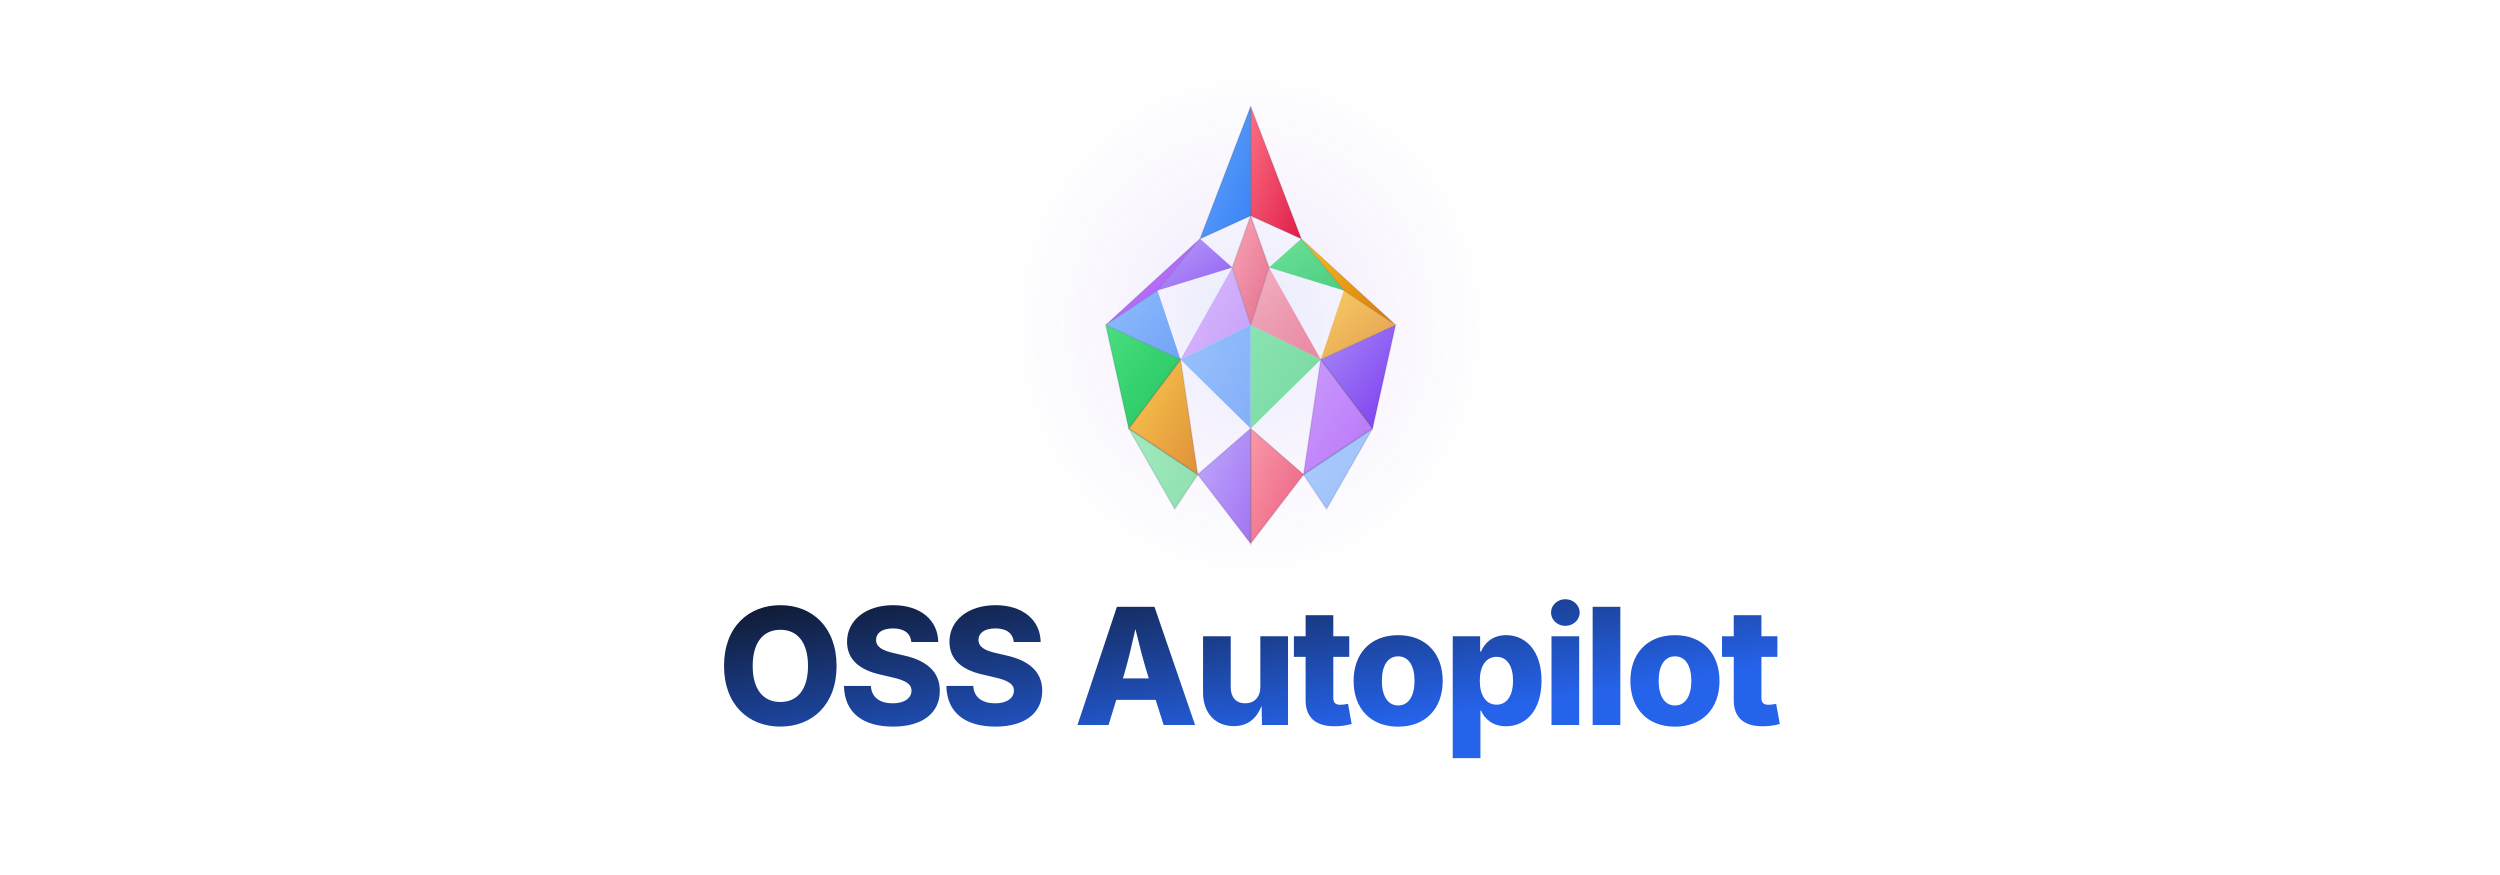
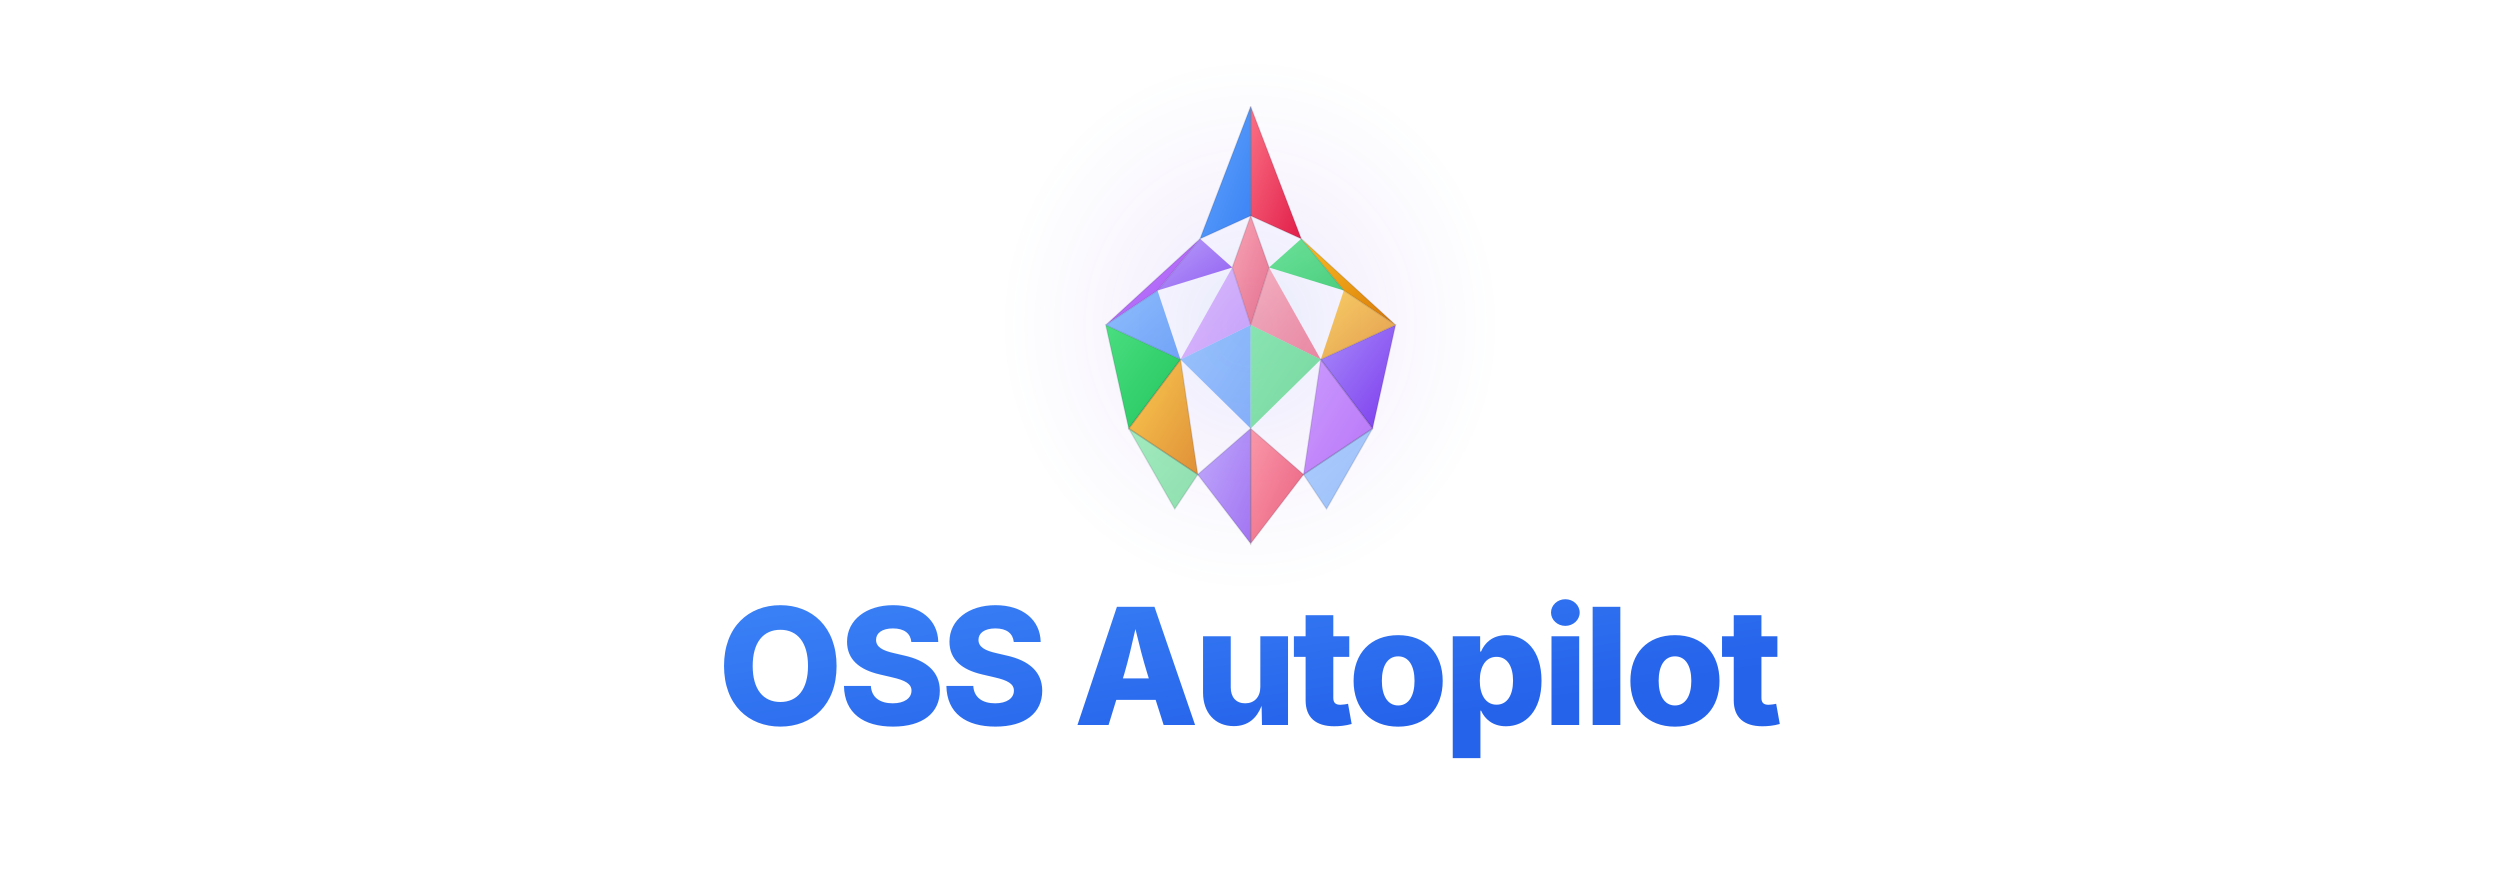
<svg xmlns="http://www.w3.org/2000/svg" viewBox="0 0 800 280" width="800" height="280">
  <defs>
    <linearGradient id="a1" x1="0%" y1="0%" x2="100%" y2="100%">
      <stop offset="0%" stop-color="#fb7185" />
      <stop offset="100%" stop-color="#e11d48" />
    </linearGradient>
    <linearGradient id="a2" x1="0%" y1="0%" x2="100%" y2="100%">
      <stop offset="0%" stop-color="#fbbf24" />
      <stop offset="100%" stop-color="#d97706" />
    </linearGradient>
    <linearGradient id="a3" x1="0%" y1="0%" x2="100%" y2="100%">
      <stop offset="0%" stop-color="#60a5fa" />
      <stop offset="100%" stop-color="#3b82f6" />
    </linearGradient>
    <linearGradient id="a4" x1="0%" y1="0%" x2="100%" y2="100%">
      <stop offset="0%" stop-color="#c084fc" />
      <stop offset="100%" stop-color="#a855f7" />
    </linearGradient>
    <linearGradient id="a5" x1="0%" y1="0%" x2="100%" y2="100%">
      <stop offset="0%" stop-color="#4ade80" />
      <stop offset="100%" stop-color="#22c55e" />
    </linearGradient>
    <linearGradient id="a6" x1="0%" y1="0%" x2="100%" y2="100%">
      <stop offset="0%" stop-color="#a78bfa" />
      <stop offset="100%" stop-color="#7c3aed" />
    </linearGradient>
    <linearGradient id="titleGrad" x1="0%" y1="0%" x2="70.7%" y2="70.7%">
-       <stop offset="0%" stop-color="#0f172a" />
+       <stop offset="0%" stop-color="#3b82f6" />
      <stop offset="100%" stop-color="#2563eb" />
    </linearGradient>
    <radialGradient id="glow" cx="50%" cy="50%" r="50%">
      <stop offset="0%" stop-color="#2563eb" stop-opacity="0.12" />
      <stop offset="60%" stop-color="#9333ea" stop-opacity="0.04" />
      <stop offset="100%" stop-color="#2563eb" stop-opacity="0" />
    </radialGradient>
  </defs>
  <ellipse cx="400" cy="104" rx="80" ry="85" fill="url(#glow)" />
  <g transform="translate(306,12) scale(0.368)">
    <polygon points="256,60 300,175 256,155" fill="url(#a1)" />
    <polygon points="256,60 212,175 256,155" fill="url(#a3)" />
    <polygon points="212,175 130,250 175,220" fill="url(#a4)" />
    <polygon points="212,175 175,220 240,200" fill="url(#a6)" opacity="0.8" />
    <polygon points="300,175 382,250 337,220" fill="url(#a2)" />
    <polygon points="300,175 337,220 272,200" fill="url(#a5)" opacity="0.8" />
    <polygon points="256,155 240,200 256,250 272,200" fill="url(#a1)" opacity="0.6" />
    <polygon points="130,250 150,340 195,280" fill="url(#a5)" />
    <polygon points="175,220 130,250 195,280" fill="url(#a3)" opacity="0.7" />
    <polygon points="195,280 240,200 256,250" fill="url(#a4)" opacity="0.5" />
    <polygon points="382,250 362,340 317,280" fill="url(#a6)" />
    <polygon points="337,220 382,250 317,280" fill="url(#a2)" opacity="0.7" />
    <polygon points="317,280 272,200 256,250" fill="url(#a1)" opacity="0.5" />
    <polygon points="195,280 150,340 210,380" fill="url(#a2)" opacity="0.8" />
    <polygon points="317,280 362,340 302,380" fill="url(#a4)" opacity="0.8" />
    <polygon points="195,280 256,250 256,340" fill="url(#a3)" opacity="0.6" />
    <polygon points="317,280 256,250 256,340" fill="url(#a5)" opacity="0.6" />
    <polygon points="210,380 256,340 256,440" fill="url(#a6)" opacity="0.7" />
    <polygon points="302,380 256,340 256,440" fill="url(#a1)" opacity="0.7" />
    <polygon points="150,340 210,380 190,410" fill="url(#a5)" opacity="0.5" />
    <polygon points="362,340 302,380 322,410" fill="url(#a3)" opacity="0.5" />
    <g fill="none" stroke="#0f172a" stroke-opacity="0.12" stroke-width="1.2">
      <polygon points="256,60 300,175 256,155" />
      <polygon points="256,60 212,175 256,155" />
      <polygon points="212,175 130,250 175,220" />
      <polygon points="300,175 382,250 337,220" />
      <polygon points="256,155 240,200 256,250 272,200" />
      <polygon points="130,250 150,340 195,280" />
      <polygon points="382,250 362,340 317,280" />
      <polygon points="195,280 150,340 210,380" />
      <polygon points="317,280 362,340 302,380" />
      <polygon points="210,380 256,340 256,440" />
      <polygon points="302,380 256,340 256,440" />
      <polygon points="150,340 210,380 190,410" />
      <polygon points="362,340 302,380 322,410" />
    </g>
  </g>
  <text x="400" y="232" text-anchor="middle" font-family="system-ui, -apple-system, 'Segoe UI', sans-serif" font-size="52" font-weight="800" fill="url(#titleGrad)" letter-spacing="-0.03em">OSS Autopilot</text>
</svg>
